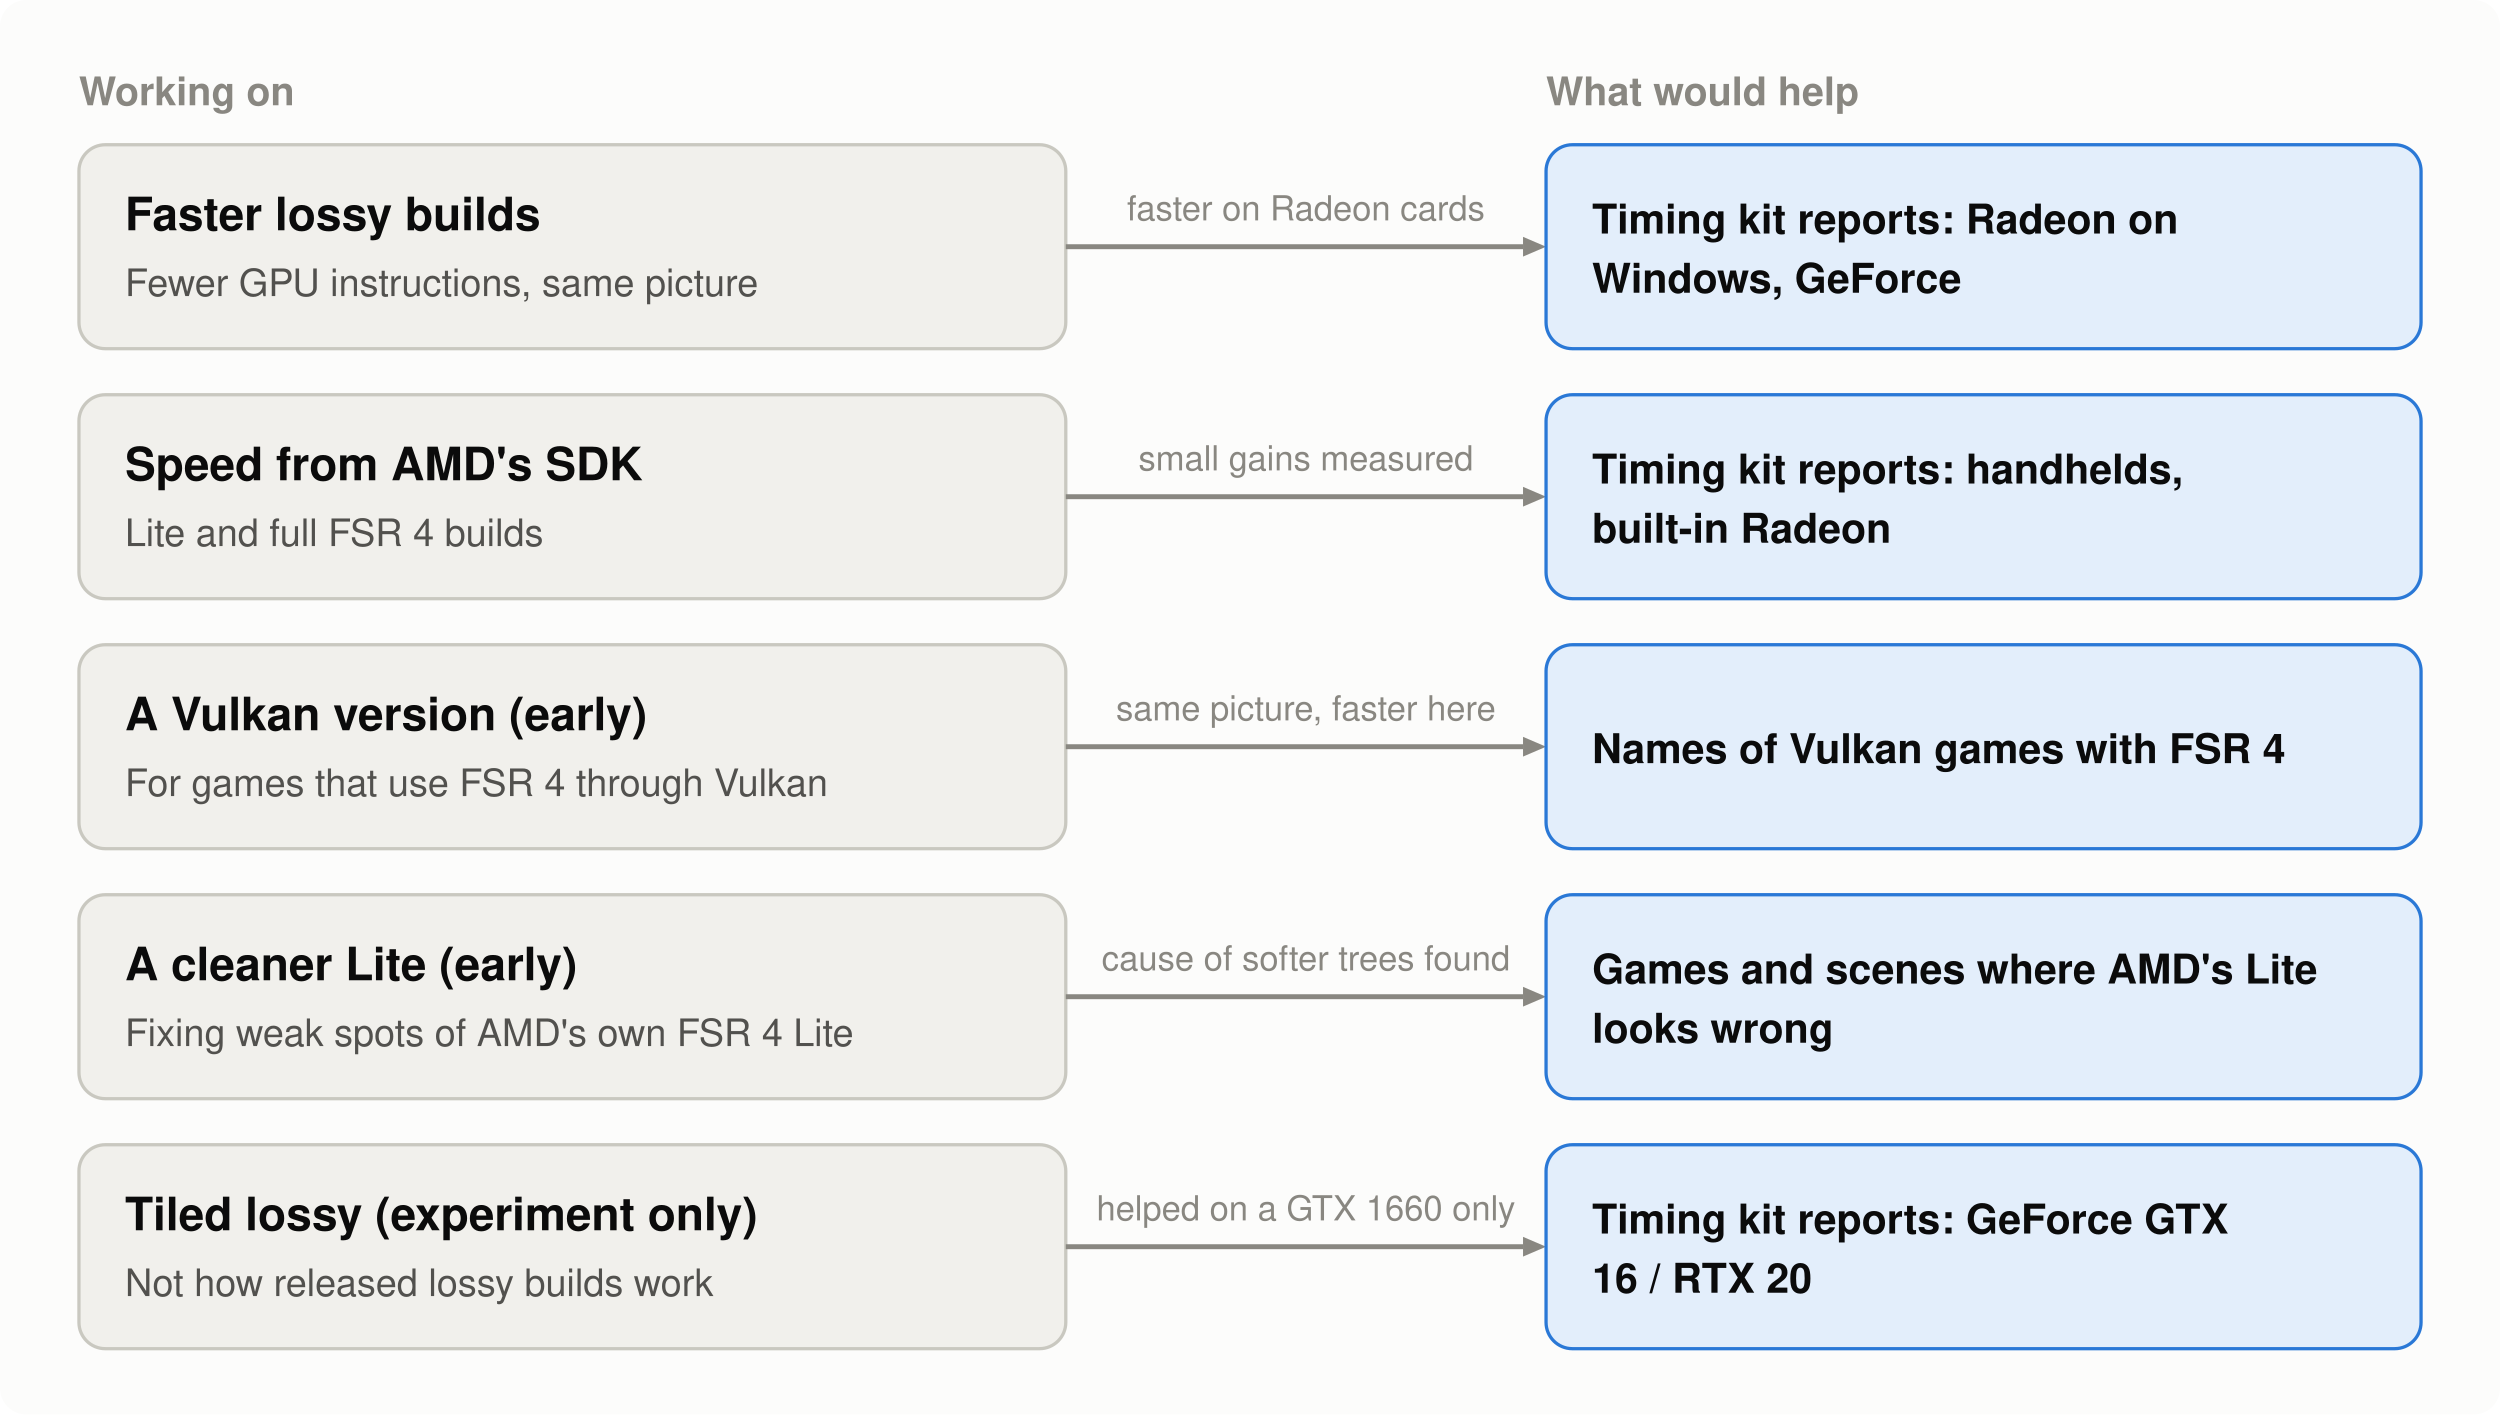
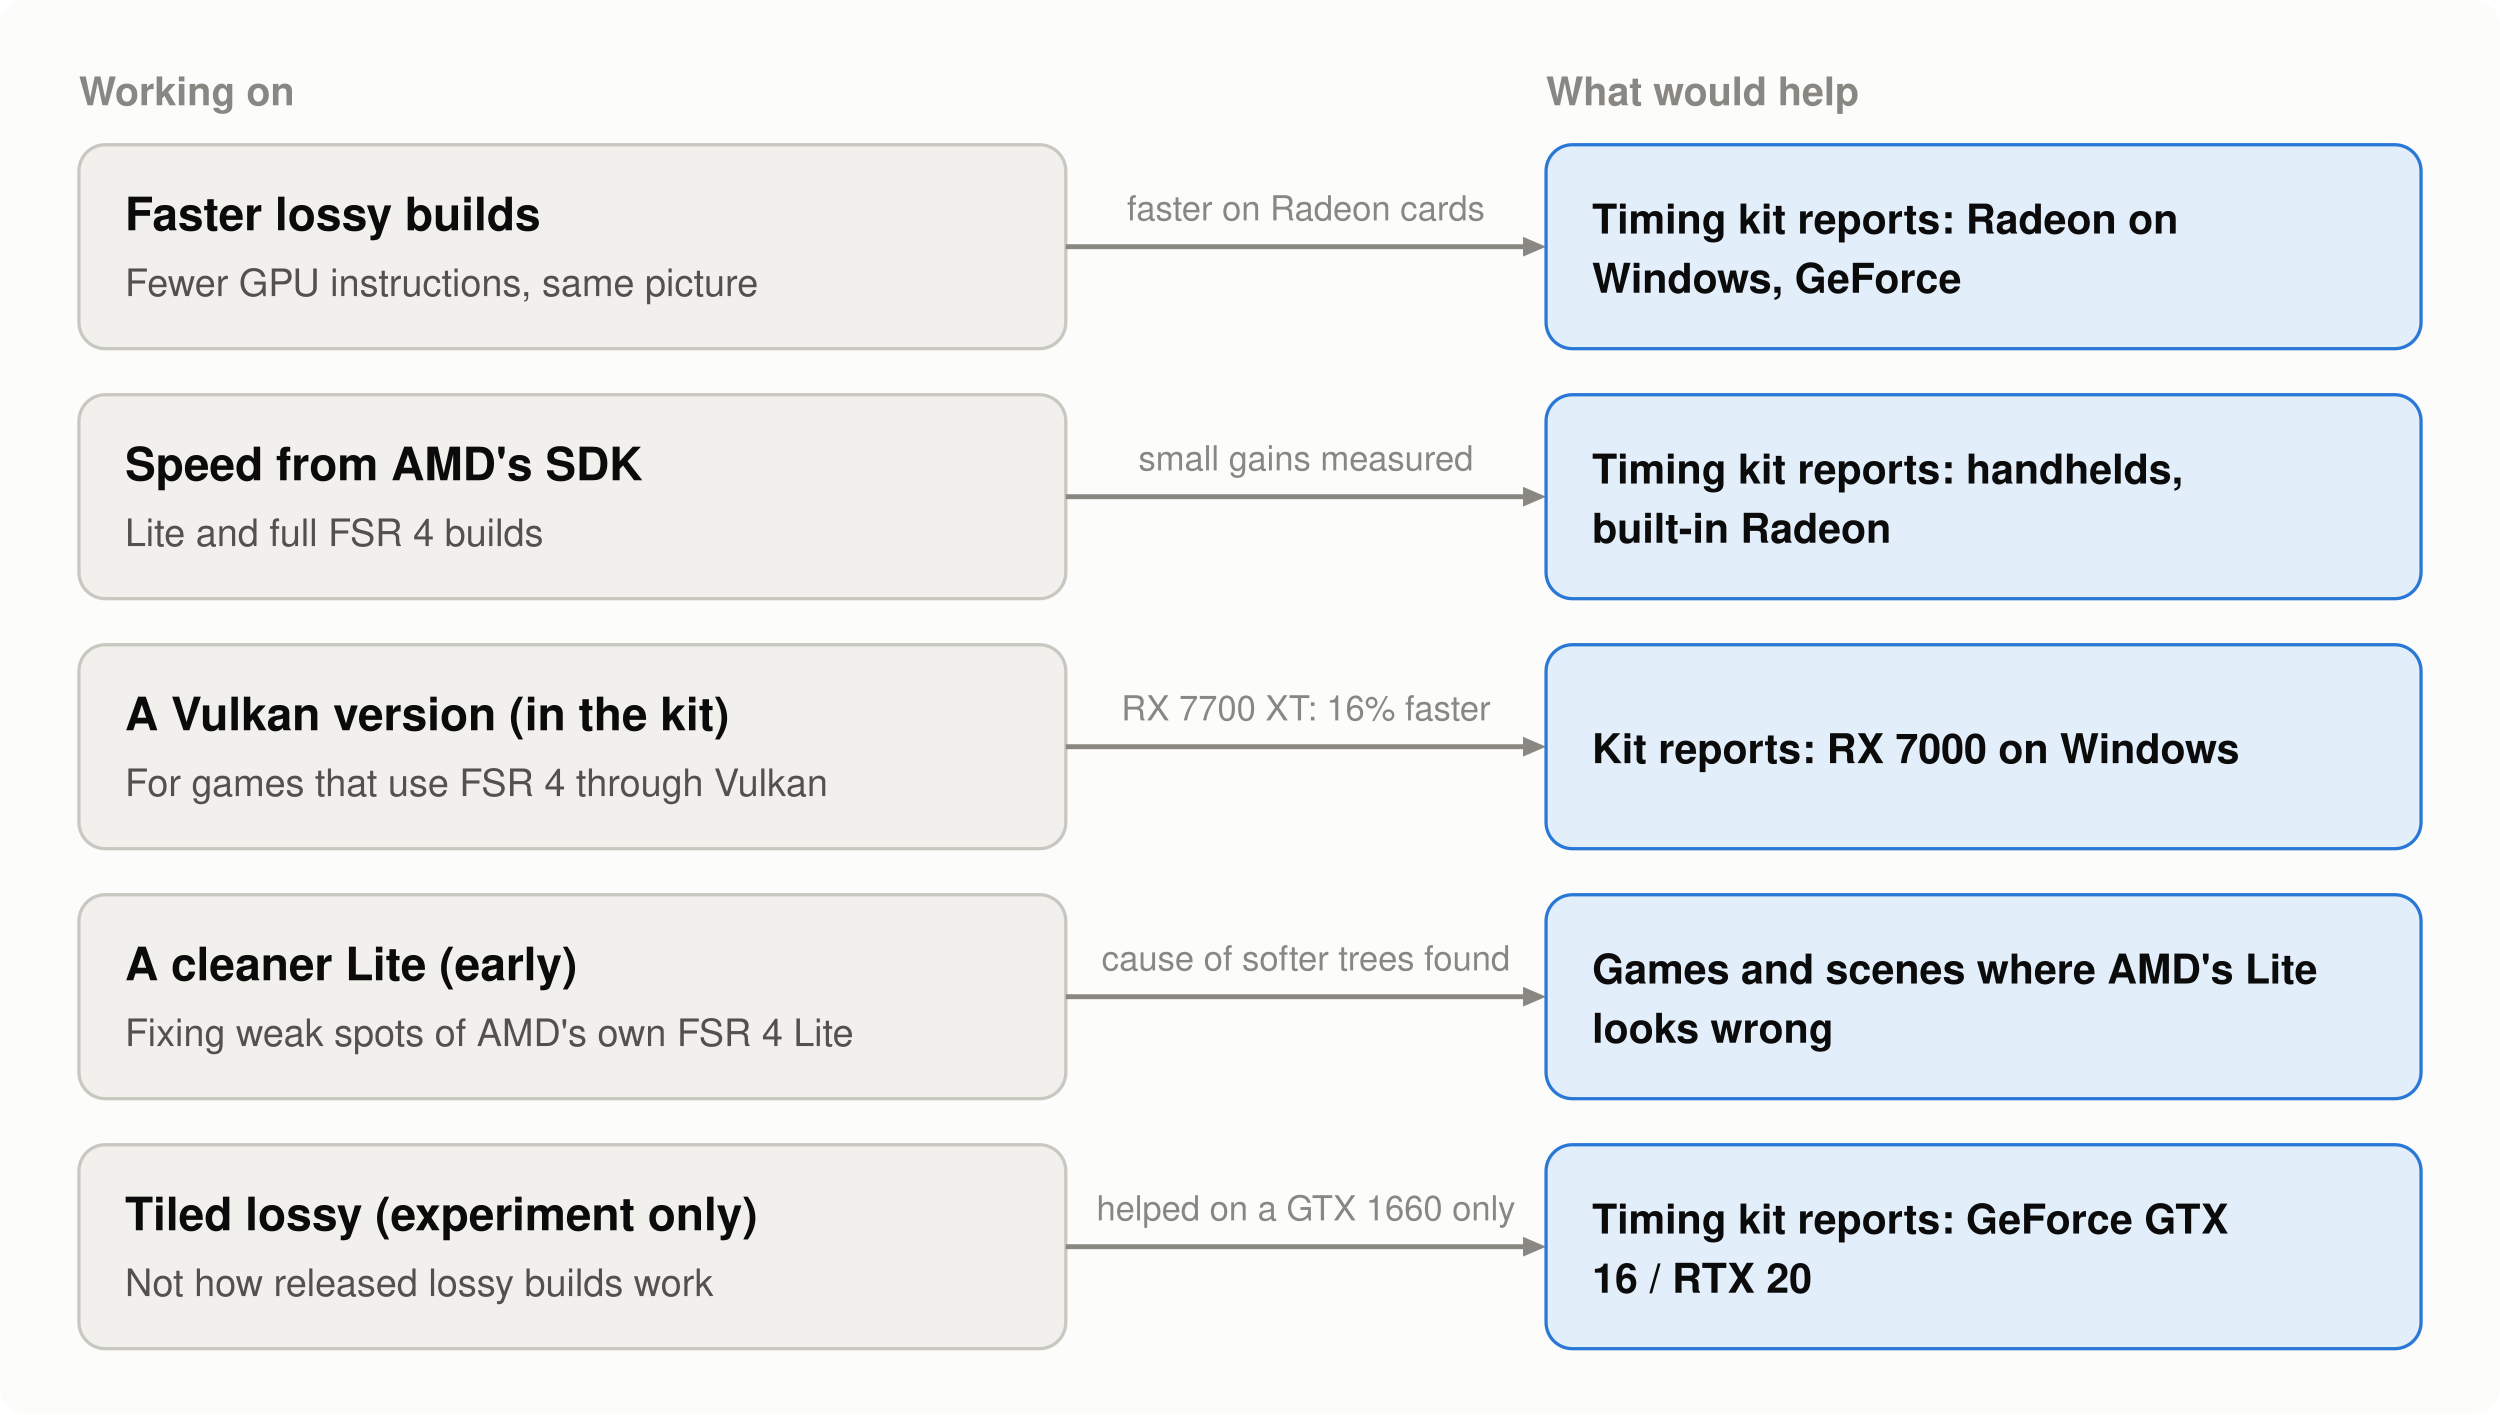
- <svg xmlns="http://www.w3.org/2000/svg" width="760" height="430" viewBox="0 0 760 430" role="img" aria-label="5 parts being worked on, each with what would help: Faster lossy builds: Timing kit reports: Radeon on Windows, GeForce; Speed from AMD's SDK: Timing kit reports: handhelds, built-in Radeon; A Vulkan version (early): Names of Vulkan games with FSR 4; A cleaner Lite (early): Games and scenes where AMD's Lite looks wrong; Tiled lossy (experiment only): Timing kit reports: GeForce GTX 16 / RTX 20">
+ <svg xmlns="http://www.w3.org/2000/svg" width="760" height="430" viewBox="0 0 760 430" role="img" aria-label="5 parts being worked on, each with what would help: Faster lossy builds: Timing kit reports: Radeon on Windows, GeForce; Speed from AMD's SDK: Timing kit reports: handhelds, built-in Radeon; A Vulkan version (in the kit): Kit reports: RX 7000 on Windows; A cleaner Lite (early): Games and scenes where AMD's Lite looks wrong; Tiled lossy (experiment only): Timing kit reports: GeForce GTX 16 / RTX 20">
  <rect width="760" height="430" rx="8" fill="#fcfcfb" />
  <text x="24" y="32" font-family="-apple-system, 'Segoe UI', Helvetica, Arial, sans-serif" font-size="12" font-weight="600" text-anchor="start" fill="#898781">Working on</text>
  <text x="470" y="32" font-family="-apple-system, 'Segoe UI', Helvetica, Arial, sans-serif" font-size="12" font-weight="600" text-anchor="start" fill="#898781">What would help</text>
  <rect x="24" y="44" width="300" height="62" rx="8" fill="#f1f0ec" stroke="#c9c8c0" />
  <text x="38" y="70" font-family="-apple-system, 'Segoe UI', Helvetica, Arial, sans-serif" font-size="14" font-weight="600" text-anchor="start" fill="#0b0b0b">Faster lossy builds</text>
  <text x="38" y="90" font-family="-apple-system, 'Segoe UI', Helvetica, Arial, sans-serif" font-size="11.5" text-anchor="start" fill="#52514e">Fewer GPU instructions, same picture</text>
  <line x1="324" y1="75" x2="463" y2="75" stroke="#898781" stroke-width="1.5" />
  <polygon points="470,75 463,72 463,78" fill="#898781" />
  <text x="397" y="67" font-family="-apple-system, 'Segoe UI', Helvetica, Arial, sans-serif" font-size="10.5" text-anchor="middle" fill="#898781">faster on Radeon cards</text>
  <rect x="470" y="44" width="266" height="62" rx="8" fill="#e3eefb" stroke="#2a78d6" />
  <text x="484" y="71" font-family="-apple-system, 'Segoe UI', Helvetica, Arial, sans-serif" font-size="12.5" font-weight="600" text-anchor="start" fill="#0b0b0b">Timing kit reports: Radeon on</text>
  <text x="484" y="89" font-family="-apple-system, 'Segoe UI', Helvetica, Arial, sans-serif" font-size="12.5" font-weight="600" text-anchor="start" fill="#0b0b0b">Windows, GeForce</text>
  <rect x="24" y="120" width="300" height="62" rx="8" fill="#f1f0ec" stroke="#c9c8c0" />
  <text x="38" y="146" font-family="-apple-system, 'Segoe UI', Helvetica, Arial, sans-serif" font-size="14" font-weight="600" text-anchor="start" fill="#0b0b0b">Speed from AMD's SDK</text>
  <text x="38" y="166" font-family="-apple-system, 'Segoe UI', Helvetica, Arial, sans-serif" font-size="11.5" text-anchor="start" fill="#52514e">Lite and full FSR 4 builds</text>
  <line x1="324" y1="151" x2="463" y2="151" stroke="#898781" stroke-width="1.5" />
  <polygon points="470,151 463,148 463,154" fill="#898781" />
  <text x="397" y="143" font-family="-apple-system, 'Segoe UI', Helvetica, Arial, sans-serif" font-size="10.5" text-anchor="middle" fill="#898781">small gains measured</text>
  <rect x="470" y="120" width="266" height="62" rx="8" fill="#e3eefb" stroke="#2a78d6" />
  <text x="484" y="147" font-family="-apple-system, 'Segoe UI', Helvetica, Arial, sans-serif" font-size="12.5" font-weight="600" text-anchor="start" fill="#0b0b0b">Timing kit reports: handhelds,</text>
  <text x="484" y="165" font-family="-apple-system, 'Segoe UI', Helvetica, Arial, sans-serif" font-size="12.5" font-weight="600" text-anchor="start" fill="#0b0b0b">built-in Radeon</text>
  <rect x="24" y="196" width="300" height="62" rx="8" fill="#f1f0ec" stroke="#c9c8c0" />
-   <text x="38" y="222" font-family="-apple-system, 'Segoe UI', Helvetica, Arial, sans-serif" font-size="14" font-weight="600" text-anchor="start" fill="#0b0b0b">A Vulkan version (early)</text>
+   <text x="38" y="222" font-family="-apple-system, 'Segoe UI', Helvetica, Arial, sans-serif" font-size="14" font-weight="600" text-anchor="start" fill="#0b0b0b">A Vulkan version (in the kit)</text>
  <text x="38" y="242" font-family="-apple-system, 'Segoe UI', Helvetica, Arial, sans-serif" font-size="11.5" text-anchor="start" fill="#52514e">For games that use FSR 4 through Vulkan</text>
  <line x1="324" y1="227" x2="463" y2="227" stroke="#898781" stroke-width="1.5" />
  <polygon points="470,227 463,224 463,230" fill="#898781" />
-   <text x="397" y="219" font-family="-apple-system, 'Segoe UI', Helvetica, Arial, sans-serif" font-size="10.5" text-anchor="middle" fill="#898781">same picture, faster here</text>
+   <text x="397" y="219" font-family="-apple-system, 'Segoe UI', Helvetica, Arial, sans-serif" font-size="10.5" text-anchor="middle" fill="#898781">RX 7700 XT: 16% faster</text>
  <rect x="470" y="196" width="266" height="62" rx="8" fill="#e3eefb" stroke="#2a78d6" />
-   <text x="484" y="232" font-family="-apple-system, 'Segoe UI', Helvetica, Arial, sans-serif" font-size="12.5" font-weight="600" text-anchor="start" fill="#0b0b0b">Names of Vulkan games with FSR 4</text>
+   <text x="484" y="232" font-family="-apple-system, 'Segoe UI', Helvetica, Arial, sans-serif" font-size="12.5" font-weight="600" text-anchor="start" fill="#0b0b0b">Kit reports: RX 7000 on Windows</text>
  <rect x="24" y="272" width="300" height="62" rx="8" fill="#f1f0ec" stroke="#c9c8c0" />
  <text x="38" y="298" font-family="-apple-system, 'Segoe UI', Helvetica, Arial, sans-serif" font-size="14" font-weight="600" text-anchor="start" fill="#0b0b0b">A cleaner Lite (early)</text>
  <text x="38" y="318" font-family="-apple-system, 'Segoe UI', Helvetica, Arial, sans-serif" font-size="11.5" text-anchor="start" fill="#52514e">Fixing weak spots of AMD's own FSR 4 Lite</text>
  <line x1="324" y1="303" x2="463" y2="303" stroke="#898781" stroke-width="1.5" />
  <polygon points="470,303 463,300 463,306" fill="#898781" />
  <text x="397" y="295" font-family="-apple-system, 'Segoe UI', Helvetica, Arial, sans-serif" font-size="10.5" text-anchor="middle" fill="#898781">cause of softer trees found</text>
  <rect x="470" y="272" width="266" height="62" rx="8" fill="#e3eefb" stroke="#2a78d6" />
  <text x="484" y="299" font-family="-apple-system, 'Segoe UI', Helvetica, Arial, sans-serif" font-size="12.5" font-weight="600" text-anchor="start" fill="#0b0b0b">Games and scenes where AMD's Lite</text>
  <text x="484" y="317" font-family="-apple-system, 'Segoe UI', Helvetica, Arial, sans-serif" font-size="12.5" font-weight="600" text-anchor="start" fill="#0b0b0b">looks wrong</text>
  <rect x="24" y="348" width="300" height="62" rx="8" fill="#f1f0ec" stroke="#c9c8c0" />
  <text x="38" y="374" font-family="-apple-system, 'Segoe UI', Helvetica, Arial, sans-serif" font-size="14" font-weight="600" text-anchor="start" fill="#0b0b0b">Tiled lossy (experiment only)</text>
  <text x="38" y="394" font-family="-apple-system, 'Segoe UI', Helvetica, Arial, sans-serif" font-size="11.5" text-anchor="start" fill="#52514e">Not how released lossy builds work</text>
  <line x1="324" y1="379" x2="463" y2="379" stroke="#898781" stroke-width="1.5" />
  <polygon points="470,379 463,376 463,382" fill="#898781" />
  <text x="397" y="371" font-family="-apple-system, 'Segoe UI', Helvetica, Arial, sans-serif" font-size="10.5" text-anchor="middle" fill="#898781">helped on a GTX 1660 only</text>
  <rect x="470" y="348" width="266" height="62" rx="8" fill="#e3eefb" stroke="#2a78d6" />
  <text x="484" y="375" font-family="-apple-system, 'Segoe UI', Helvetica, Arial, sans-serif" font-size="12.5" font-weight="600" text-anchor="start" fill="#0b0b0b">Timing kit reports: GeForce GTX</text>
  <text x="484" y="393" font-family="-apple-system, 'Segoe UI', Helvetica, Arial, sans-serif" font-size="12.5" font-weight="600" text-anchor="start" fill="#0b0b0b">16 / RTX 20</text>
</svg>
